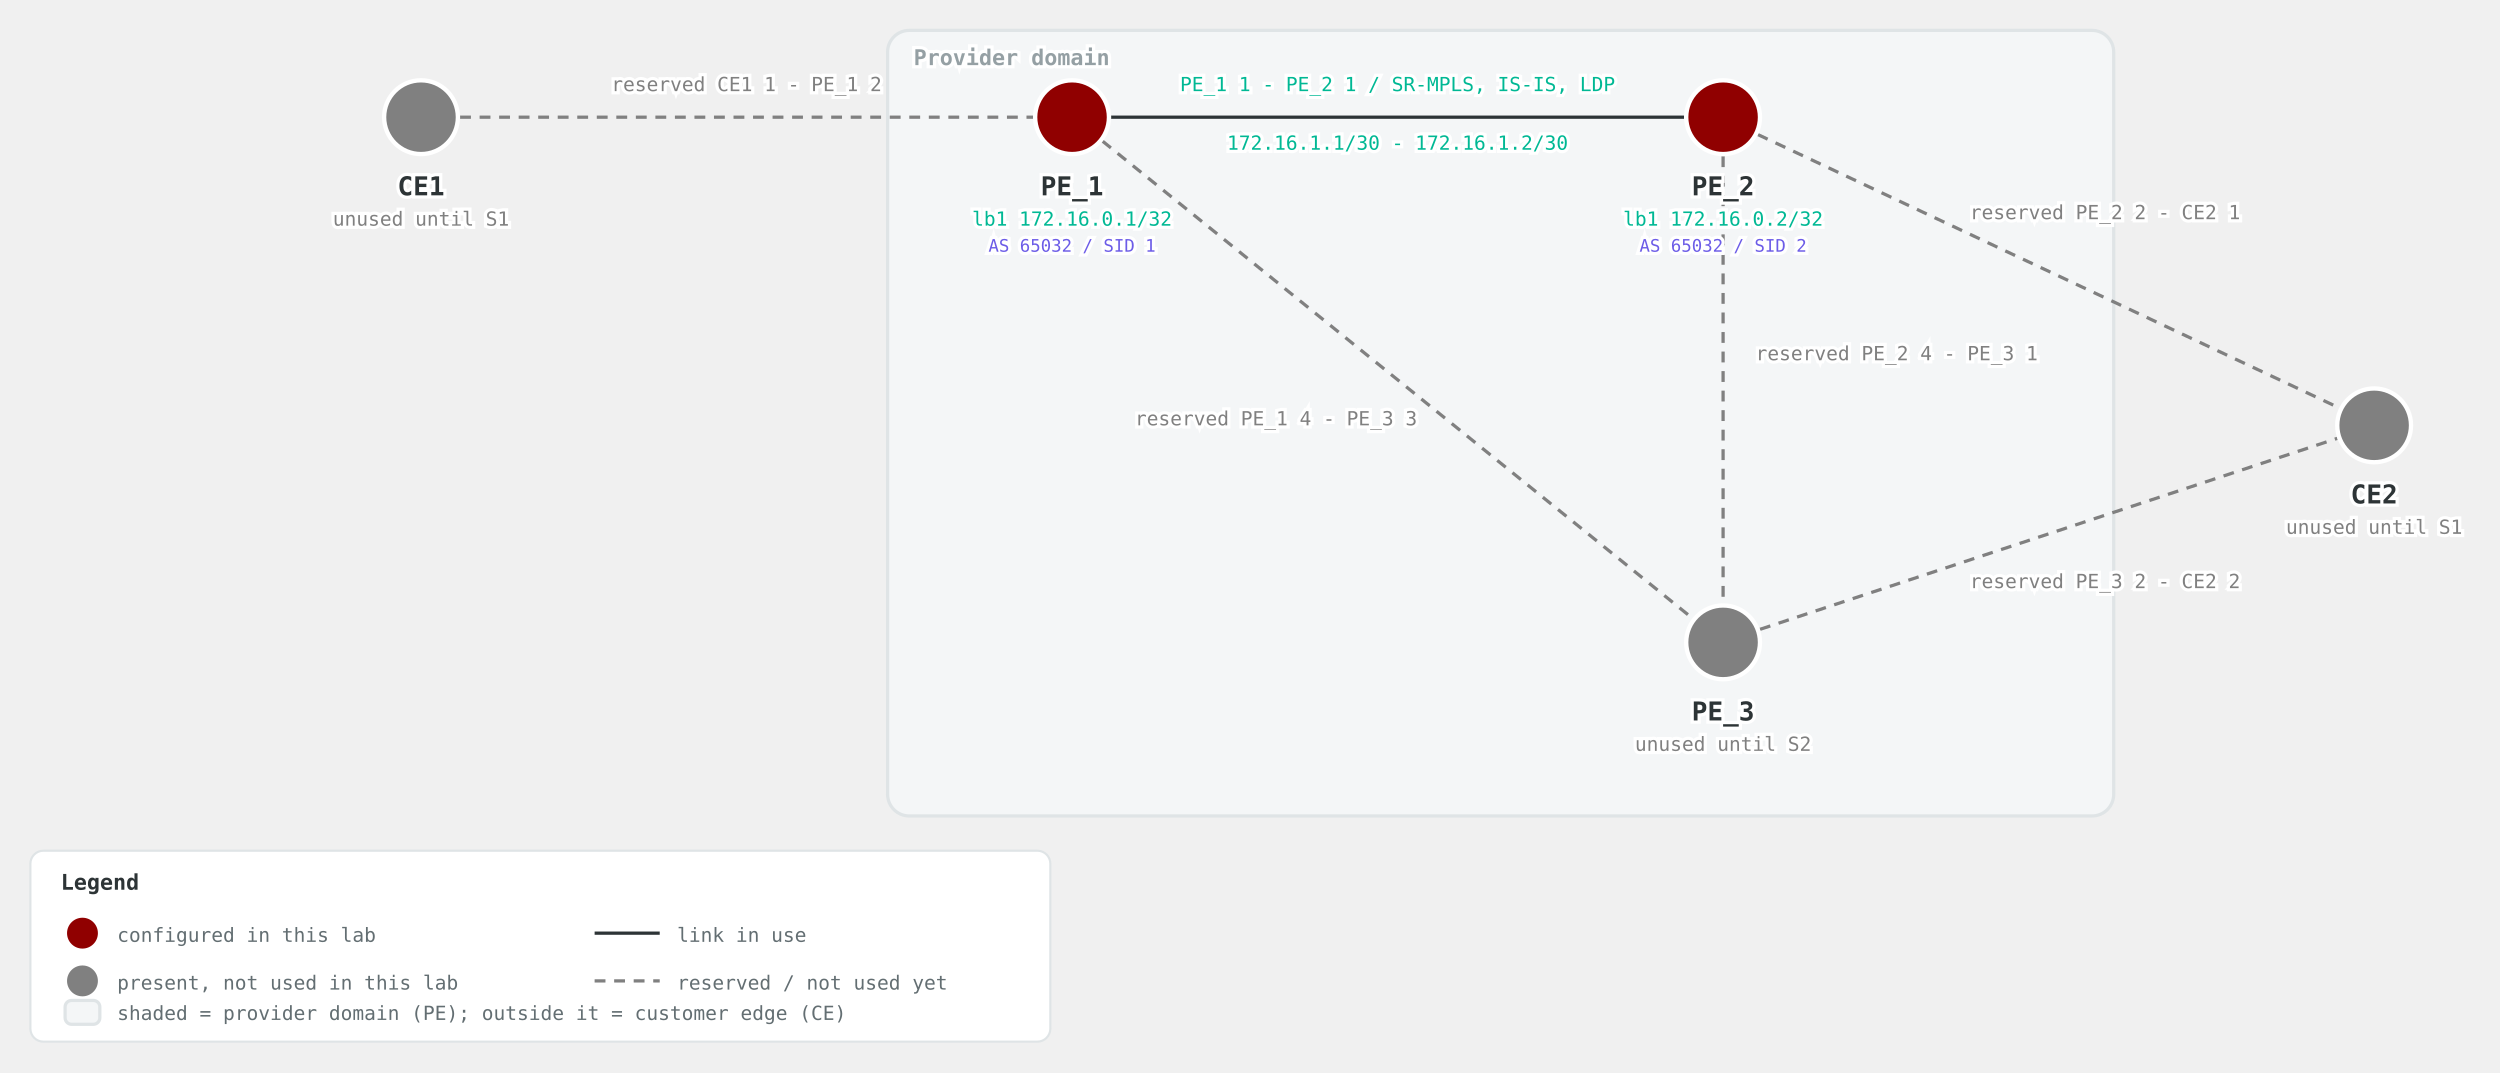
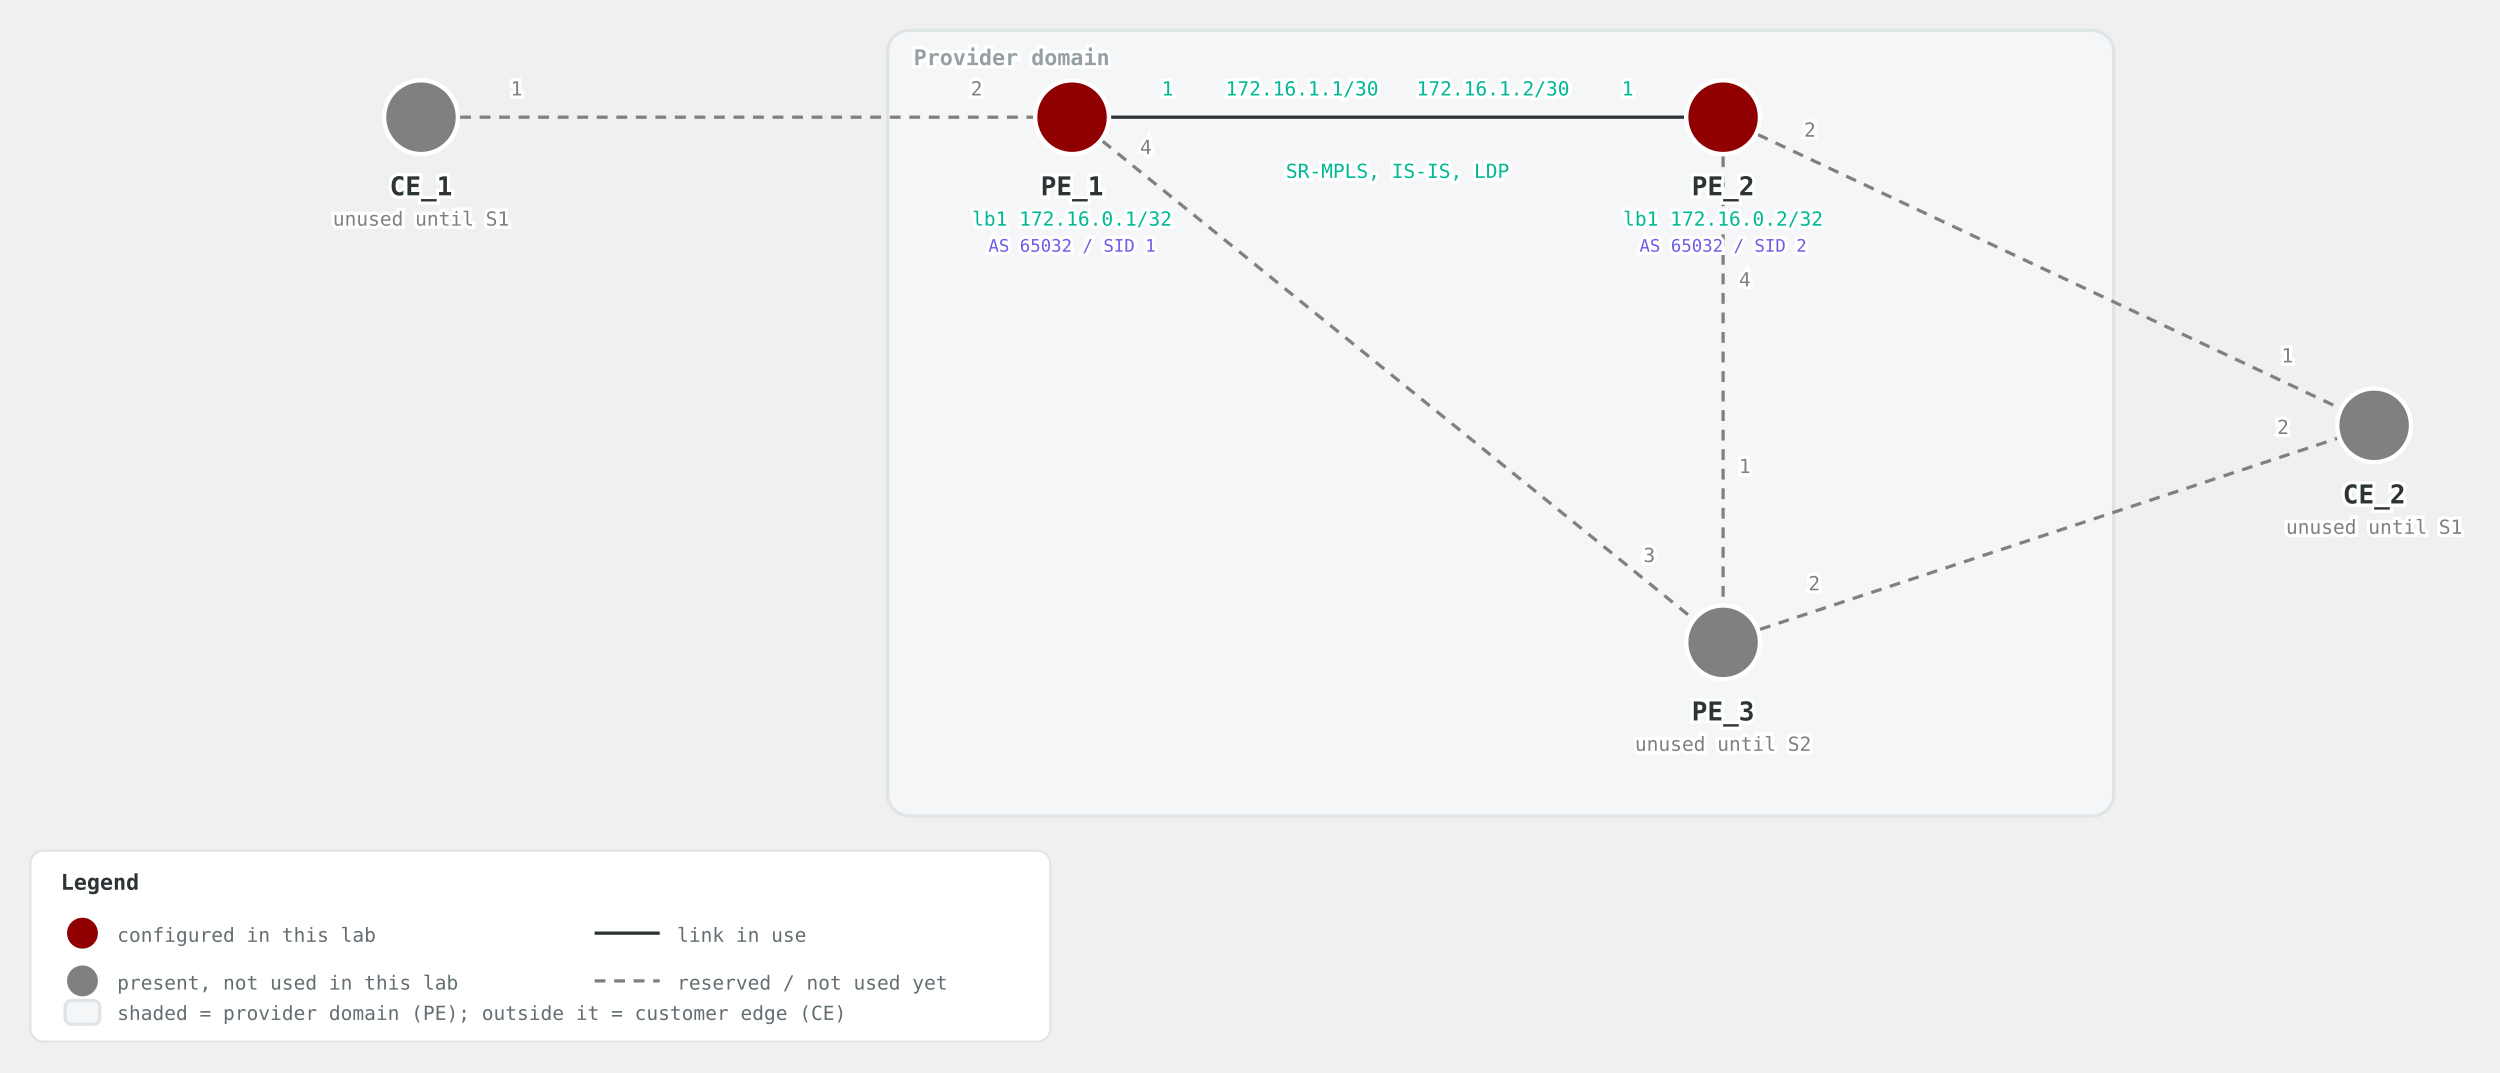
<svg xmlns="http://www.w3.org/2000/svg" viewBox="26 124 1152 494" width="100%" font-family="Consolas, Monaco, monospace">
  <style>.node{font-size:12px;font-weight:bold;fill:#2d3436;text-anchor:middle;paint-order:stroke;stroke:#fff;stroke-width:3}.sub{font-size:9px;fill:#00b894;text-anchor:middle;paint-order:stroke;stroke:#fff;stroke-width:3}.route{font-size:8px;fill:#6c5ce7;text-anchor:middle;paint-order:stroke;stroke:#fff;stroke-width:3}.note{font-size:9px;fill:#808080;text-anchor:middle;paint-order:stroke;stroke:#fff;stroke-width:3}.link{stroke:#2d3436;stroke-width:1.5}.unused{stroke:#808080;stroke-width:1.5;stroke-dasharray:5 4}.lg{font-size:9px;fill:#636e72;paint-order:stroke;stroke:#fff;stroke-width:3}.lg-h{font-size:10px;font-weight:bold;fill:#2d3436;paint-order:stroke;stroke:#fff;stroke-width:3}.lg-p{fill:#fff;stroke:#dfe4e6;stroke-width:1}.pd{fill:#f4f6f7;stroke:#dfe4e6;stroke-width:1.5}.pd-t{font-size:10px;font-weight:bold;fill:#95a0a4;paint-order:stroke;stroke:#fff;stroke-width:3}</style>
  <defs>
    <symbol id="active" viewBox="0 0 36 36">
      <circle cx="18" cy="18" r="17" fill="#900000" stroke="#fff" stroke-width="2" />
    </symbol>
    <symbol id="inactive" viewBox="0 0 36 36">
      <circle cx="18" cy="18" r="17" fill="#808080" stroke="#fff" stroke-width="2" />
    </symbol>
  </defs>
  <rect x="435" y="138" width="565" height="362" rx="10" class="pd" />
  <text x="447" y="154" class="pd-t">Provider domain</text>
  <line x1="238" y1="178" x2="502" y2="178" class="unused" />
-   <text x="370" y="166" class="note">reserved CE1 1 - PE_1 2</text>
+   <text x="264" y="168" class="note">1</text>
+   <text x="476" y="168" class="note">2</text>
  <line x1="538" y1="178" x2="802" y2="178" class="link" />
-   <text x="670" y="166" class="sub">PE_1 1 - PE_2 1 / SR-MPLS, IS-IS, LDP</text>
-   <text x="670" y="193" class="sub">172.16.1.1/30 - 172.16.1.2/30</text>
+   <text x="564" y="168" class="sub">1</text>
+   <text x="776" y="168" class="sub">1</text>
+   <text x="626" y="168" class="sub">172.16.1.1/30</text>
+   <text x="714" y="168" class="sub">172.16.1.2/30</text>
+   <text x="670" y="206" class="sub">SR-MPLS, IS-IS, LDP</text>
  <line x1="820" y1="196" x2="820" y2="402" class="unused" />
-   <text x="900" y="290" class="note">reserved PE_2 4 - PE_3 1</text>
+   <text x="830" y="256" class="note" text-anchor="start">4</text>
+   <text x="830" y="342" class="note" text-anchor="start">1</text>
  <line x1="534" y1="189" x2="806" y2="409" class="unused" />
-   <text x="614" y="320" class="note">reserved PE_1 4 - PE_3 3</text>
+   <text x="554" y="195" class="note">4</text>
+   <text x="786" y="383" class="note">3</text>
  <line x1="837" y1="414" x2="1103" y2="326" class="unused" />
-   <text x="996" y="395" class="note">reserved PE_3 2 - CE2 2</text>
+   <text x="1078" y="324" class="note">2</text>
+   <text x="862" y="396" class="note">2</text>
  <line x1="836" y1="186" x2="1104" y2="312" class="unused" />
-   <text x="996" y="225" class="note">reserved PE_2 2 - CE2 1</text>
+   <text x="1080" y="291" class="note">1</text>
+   <text x="860" y="187" class="note">2</text>
  <use href="#inactive" x="202" y="160" width="36" height="36" />
-   <text x="220" y="214" class="node">CE1</text>
+   <text x="220" y="214" class="node">CE_1</text>
  <text x="220" y="228" class="note">unused until S1</text>
  <use href="#active" x="502" y="160" width="36" height="36" />
  <text x="520" y="214" class="node">PE_1</text>
  <text x="520" y="228" class="sub">lb1 172.16.0.1/32</text>
  <text x="520" y="240" class="route">AS 65032 / SID 1</text>
  <use href="#active" x="802" y="160" width="36" height="36" />
  <text x="820" y="214" class="node">PE_2</text>
  <text x="820" y="228" class="sub">lb1 172.16.0.2/32</text>
  <text x="820" y="240" class="route">AS 65032 / SID 2</text>
  <use href="#inactive" x="802" y="402" width="36" height="36" />
  <text x="820" y="456" class="node">PE_3</text>
  <text x="820" y="470" class="note">unused until S2</text>
  <use href="#inactive" x="1102" y="302" width="36" height="36" />
-   <text x="1120" y="356" class="node">CE2</text>
+   <text x="1120" y="356" class="node">CE_2</text>
  <text x="1120" y="370" class="note">unused until S1</text>
  <g>
    <rect x="40" y="516" width="470" height="88" rx="6" class="lg-p" />
    <text x="54" y="534" class="lg-h">Legend</text>
    <use href="#active" x="56" y="546" width="16" height="16" />
    <text x="80" y="558" class="lg">configured in this lab</text>
    <use href="#inactive" x="56" y="568" width="16" height="16" />
    <text x="80" y="580" class="lg">present, not used in this lab</text>
    <line x1="300" y1="554" x2="330" y2="554" class="link" />
    <text x="338" y="558" class="lg">link in use</text>
    <line x1="300" y1="576" x2="330" y2="576" class="unused" />
    <text x="338" y="580" class="lg">reserved / not used yet</text>
    <rect x="56" y="585" width="16" height="11" rx="3" class="pd" />
    <text x="80" y="594" class="lg">shaded = provider domain (PE); outside it = customer edge (CE)</text>
  </g>
</svg>
